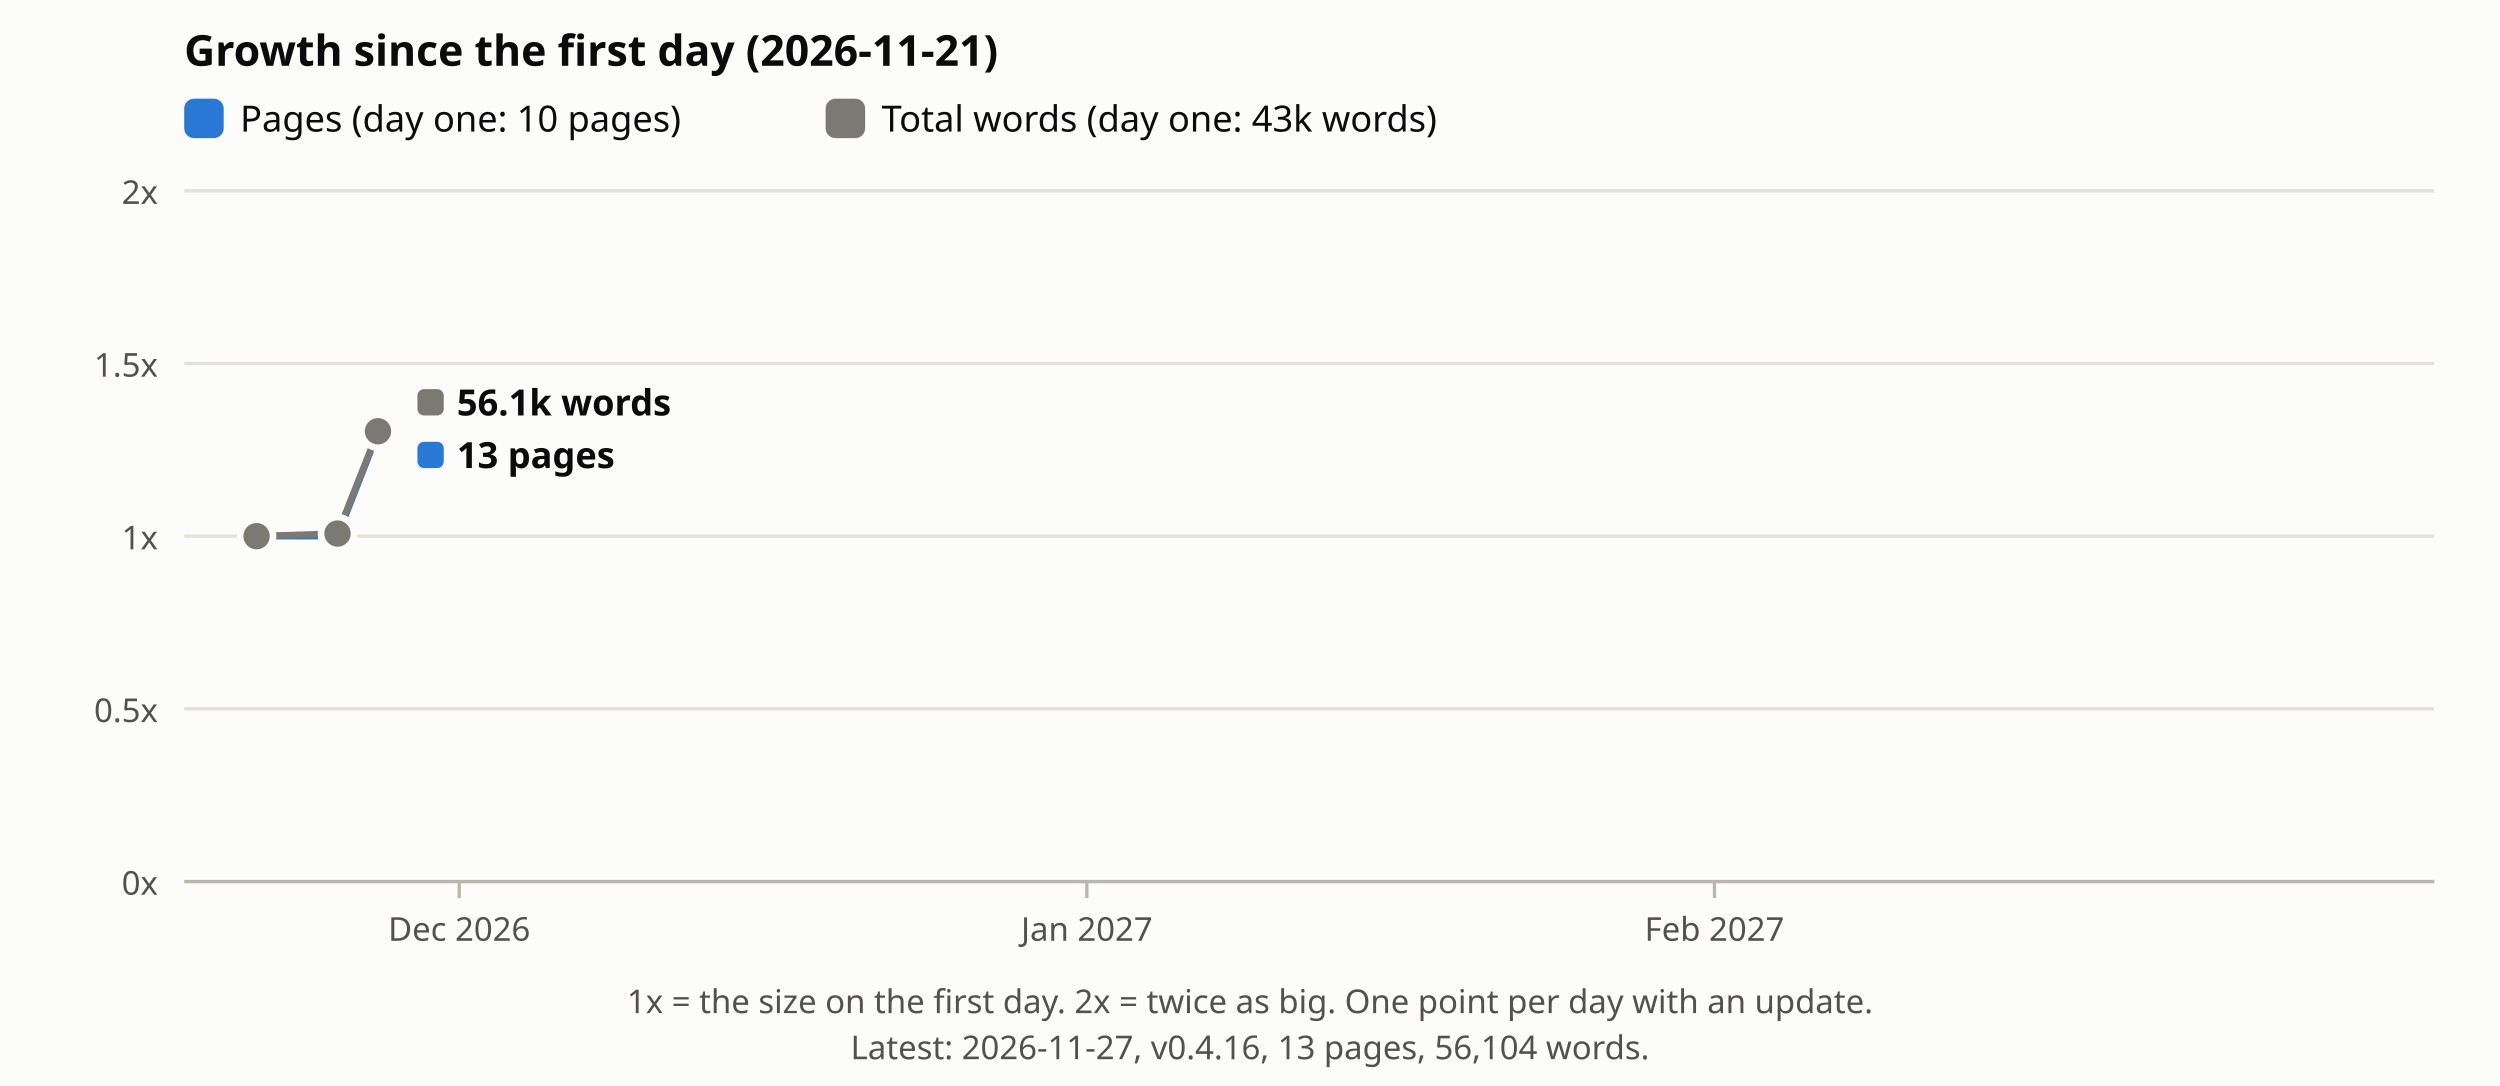
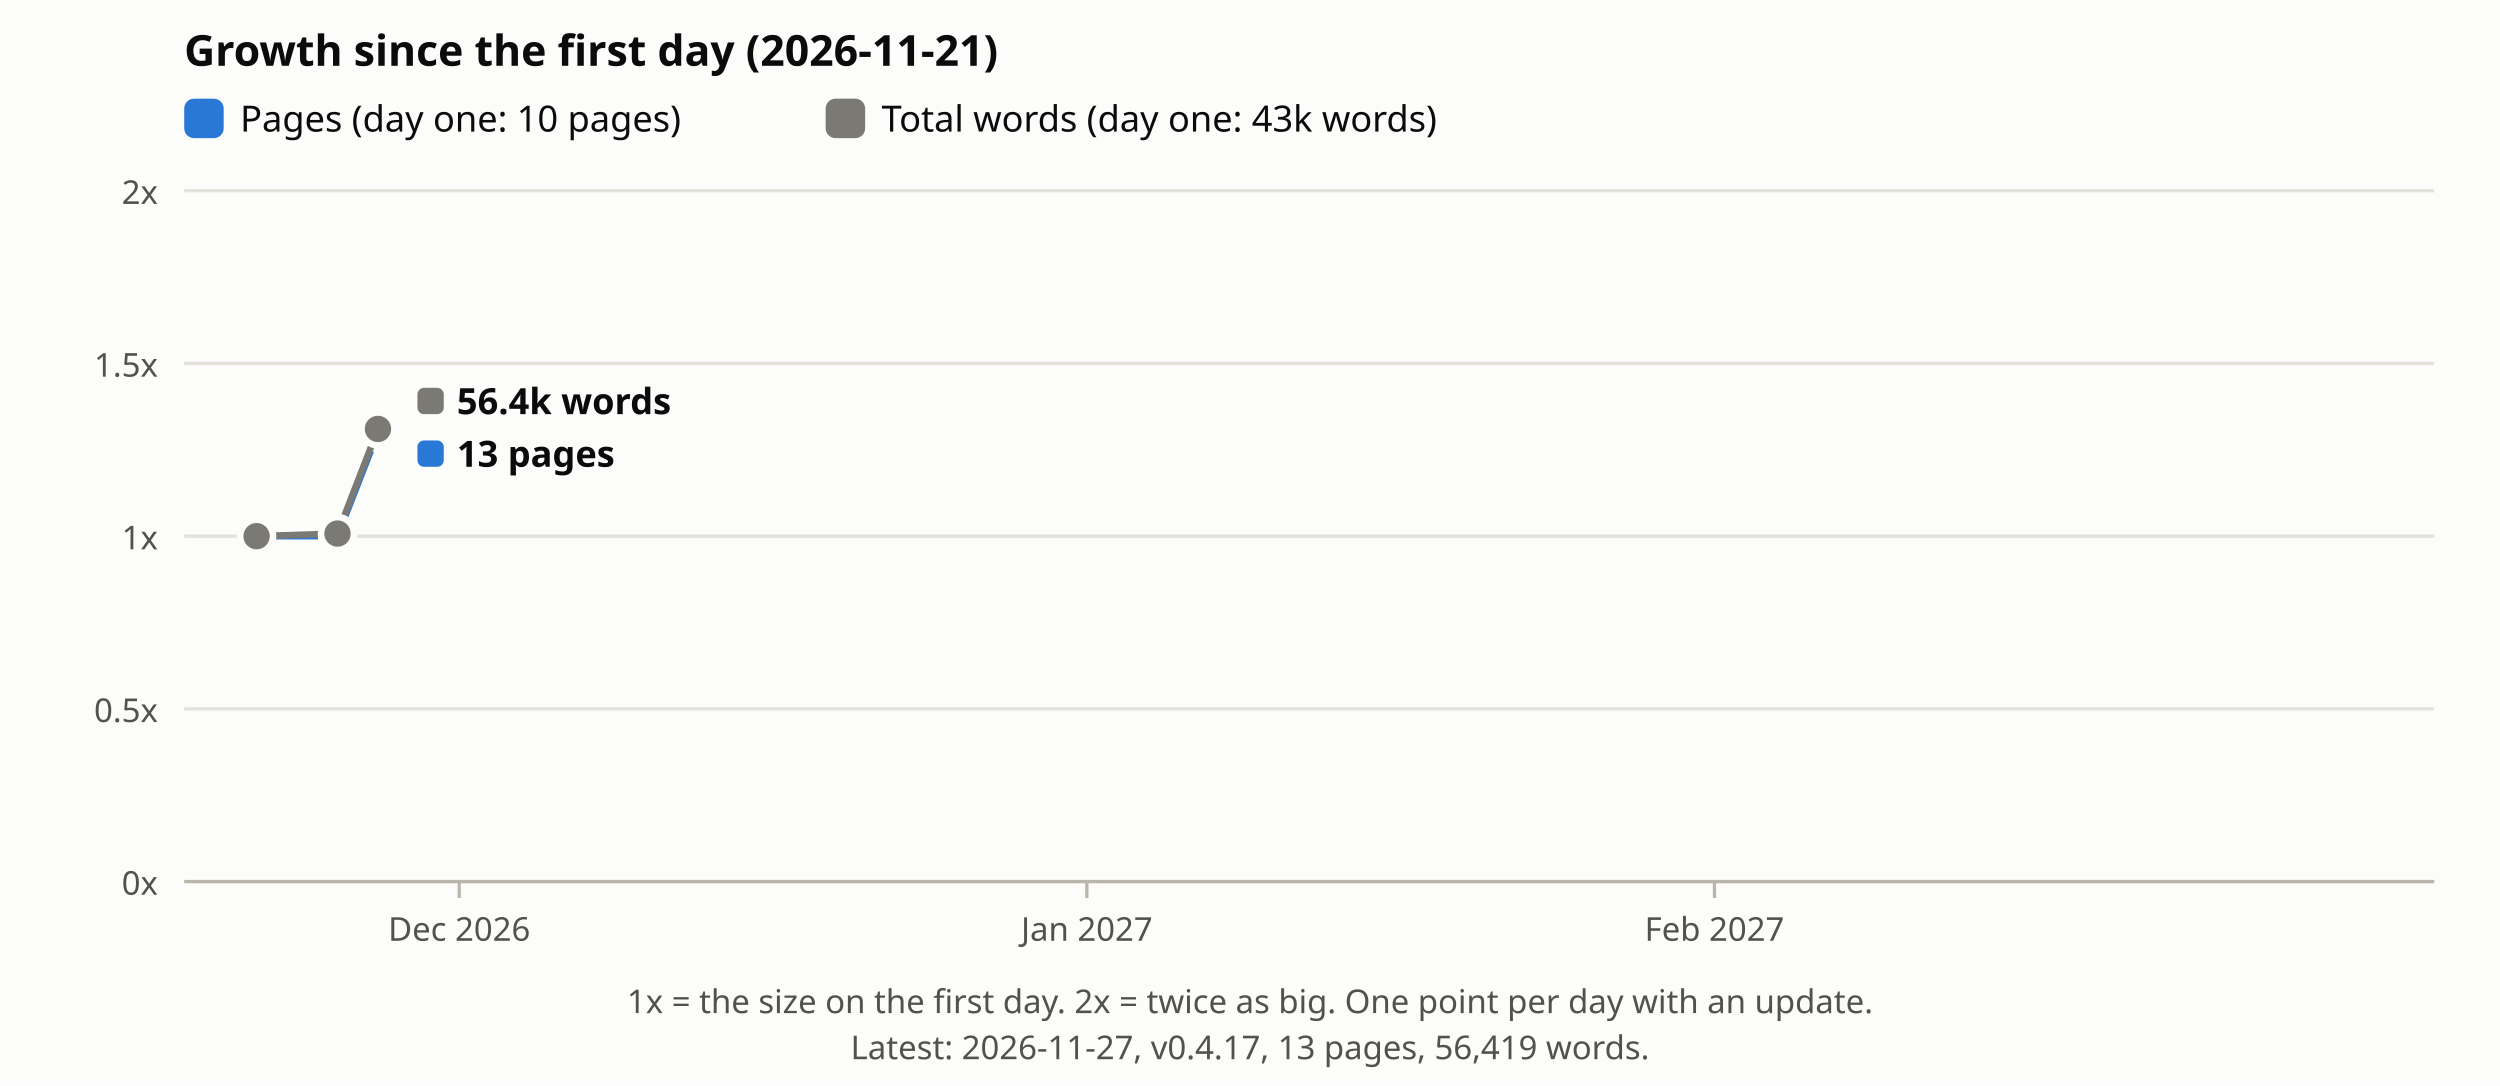
<svg xmlns="http://www.w3.org/2000/svg" viewBox="0 0 760 330" font-family="sans-serif" role="img" aria-label="Growth of pages and total words on the site since the first day">
  <rect width="760" height="330" fill="#fcfcfb" />
  <text x="56" y="20" font-size="13" font-weight="700" fill="#0b0b0b">Growth since the first day (2026-11-21)</text>
  <rect x="56" y="30" width="12" height="12" rx="3" fill="#2a78d6" />
  <text x="73" y="40" font-size="11" fill="#0b0b0b">Pages (day one: 10 pages)</text>
  <rect x="251.0" y="30" width="12" height="12" rx="3" fill="#7a7974" />
  <text x="268.0" y="40" font-size="11" fill="#0b0b0b">Total words (day one: 43k words)</text>
  <line x1="56" x2="740" y1="268.0" y2="268.0" stroke="#e3e1da" />
  <text x="48" y="272.0" font-size="10" fill="#52514e" text-anchor="end">0x</text>
  <line x1="56" x2="740" y1="215.5" y2="215.5" stroke="#e3e1da" />
  <text x="48" y="219.5" font-size="10" fill="#52514e" text-anchor="end">0.5x</text>
  <line x1="56" x2="740" y1="163.0" y2="163.0" stroke="#e3e1da" />
  <text x="48" y="167.0" font-size="10" fill="#52514e" text-anchor="end">1x</text>
  <line x1="56" x2="740" y1="110.5" y2="110.5" stroke="#e3e1da" />
  <text x="48" y="114.5" font-size="10" fill="#52514e" text-anchor="end">1.5x</text>
  <line x1="56" x2="740" y1="58.0" y2="58.0" stroke="#e3e1da" />
  <text x="48" y="62.0" font-size="10" fill="#52514e" text-anchor="end">2x</text>
  <polyline fill="none" stroke="#2a78d6" stroke-width="2" points="78.0,163.0 102.6,163.0 114.9,131.5" />
  <circle cx="78.0" cy="163.0" r="5" fill="#2a78d6" stroke="#fcfcfb" stroke-width="2" />
  <circle cx="102.6" cy="163.0" r="5" fill="#2a78d6" stroke="#fcfcfb" stroke-width="2" />
  <circle cx="114.9" cy="131.5" r="5" fill="#2a78d6" stroke="#fcfcfb" stroke-width="2" />
-   <polyline fill="none" stroke="#7a7974" stroke-width="2" points="78.0,163.0 102.6,162.2 114.9,131.1" />
+   <polyline fill="none" stroke="#7a7974" stroke-width="2" points="78.0,163.0 102.6,162.2 114.9,130.4" />
  <circle cx="78.0" cy="163.0" r="5" fill="#7a7974" stroke="#fcfcfb" stroke-width="2" />
  <circle cx="102.6" cy="162.2" r="5" fill="#7a7974" stroke="#fcfcfb" stroke-width="2" />
-   <circle cx="114.9" cy="131.1" r="5" fill="#7a7974" stroke="#fcfcfb" stroke-width="2" />
-   <rect x="126.9" y="118.3" width="8" height="8" rx="2" fill="#7a7974" />
-   <text x="138.9" y="126.3" font-size="11" font-weight="700" fill="#0b0b0b">56.1k words</text>
-   <rect x="126.9" y="134.3" width="8" height="8" rx="2" fill="#2a78d6" />
-   <text x="138.9" y="142.3" font-size="11" font-weight="700" fill="#0b0b0b">13 pages</text>
+   <circle cx="114.9" cy="130.4" r="5" fill="#7a7974" stroke="#fcfcfb" stroke-width="2" />
+   <rect x="126.9" y="117.9" width="8" height="8" rx="2" fill="#7a7974" />
+   <text x="138.9" y="125.9" font-size="11" font-weight="700" fill="#0b0b0b">56.4k words</text>
+   <rect x="126.9" y="133.9" width="8" height="8" rx="2" fill="#2a78d6" />
+   <text x="138.9" y="141.9" font-size="11" font-weight="700" fill="#0b0b0b">13 pages</text>
  <line x1="56" x2="740" y1="268" y2="268" stroke="#b9b6ab" />
  <line x1="139.6" x2="139.6" y1="268" y2="273" stroke="#b9b6ab" />
  <text x="139.6" y="286" font-size="10" fill="#52514e" text-anchor="middle">Dec 2026</text>
  <line x1="330.4" x2="330.4" y1="268" y2="273" stroke="#b9b6ab" />
  <text x="330.4" y="286" font-size="10" fill="#52514e" text-anchor="middle">Jan 2027</text>
  <line x1="521.2" x2="521.2" y1="268" y2="273" stroke="#b9b6ab" />
  <text x="521.2" y="286" font-size="10" fill="#52514e" text-anchor="middle">Feb 2027</text>
  <text x="380.0" y="308" font-size="10" fill="#52514e" text-anchor="middle">1x = the size on the first day. 2x = twice as big. One point per day with an update.</text>
-   <text x="380.0" y="322" font-size="10" fill="#52514e" text-anchor="middle">Latest: 2026-11-27, v0.4.16, 13 pages, 56,104 words.</text>
+   <text x="380.0" y="322" font-size="10" fill="#52514e" text-anchor="middle">Latest: 2026-11-27, v0.4.17, 13 pages, 56,419 words.</text>
</svg>
